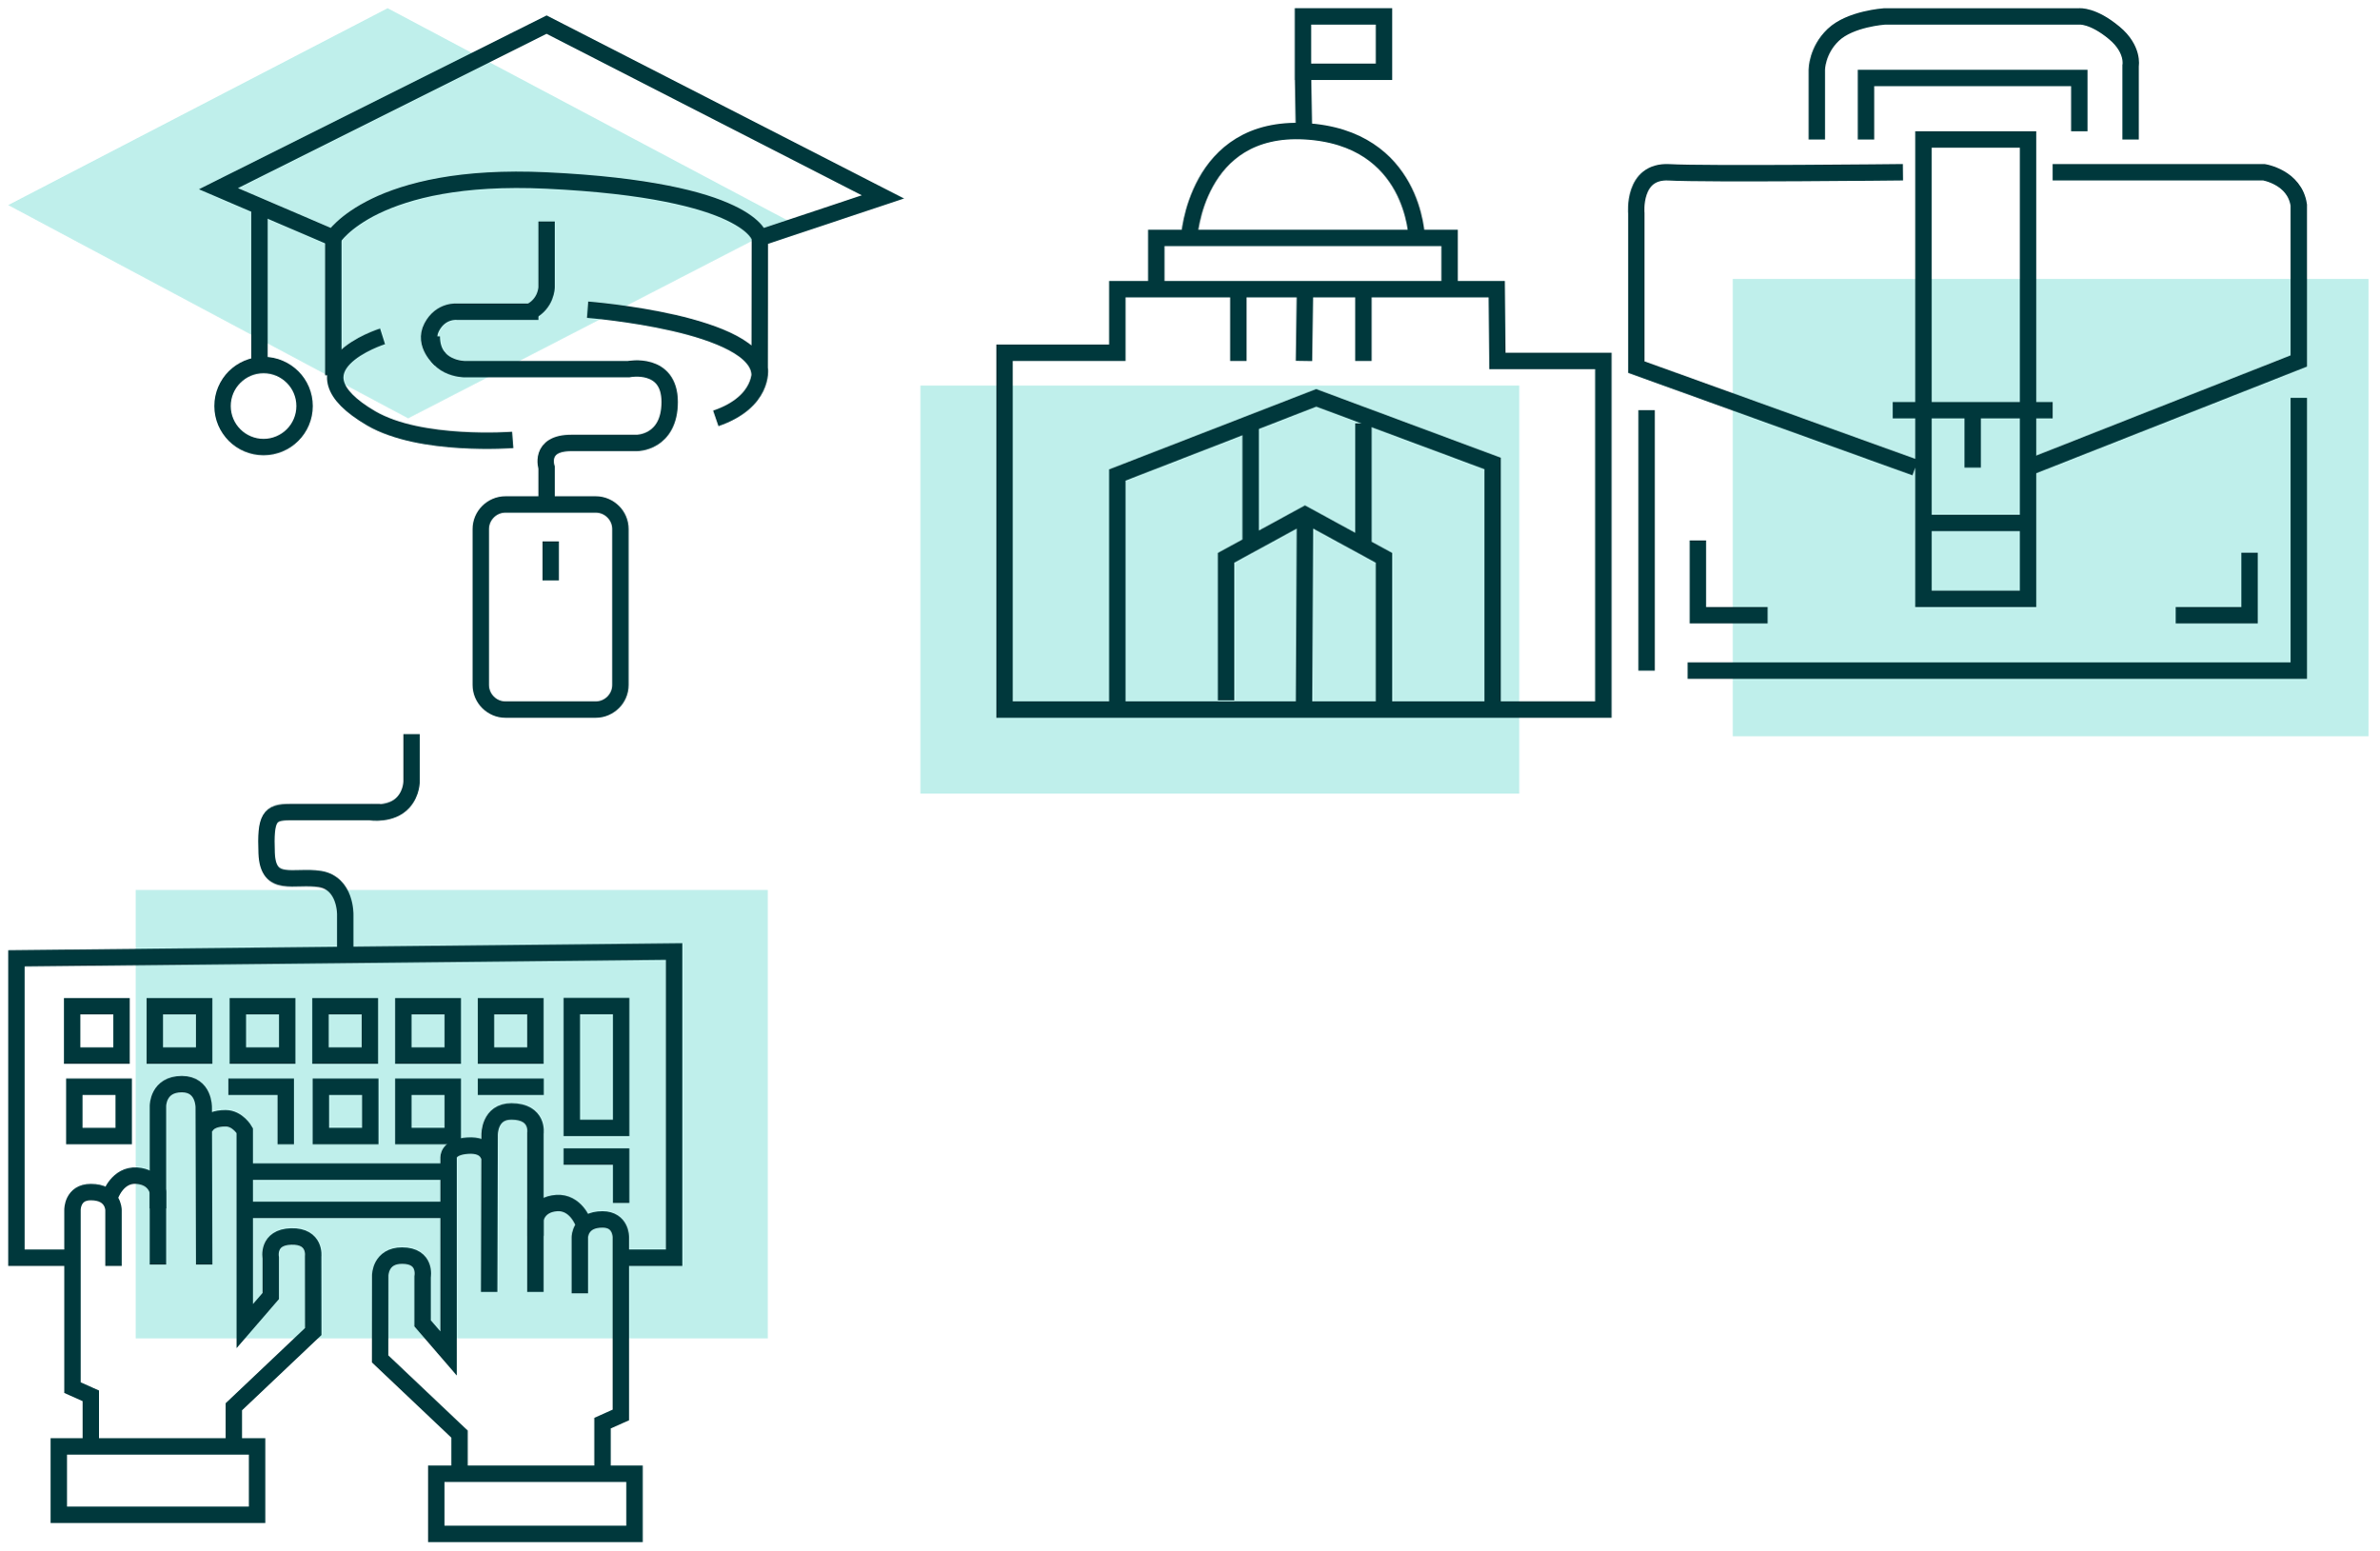
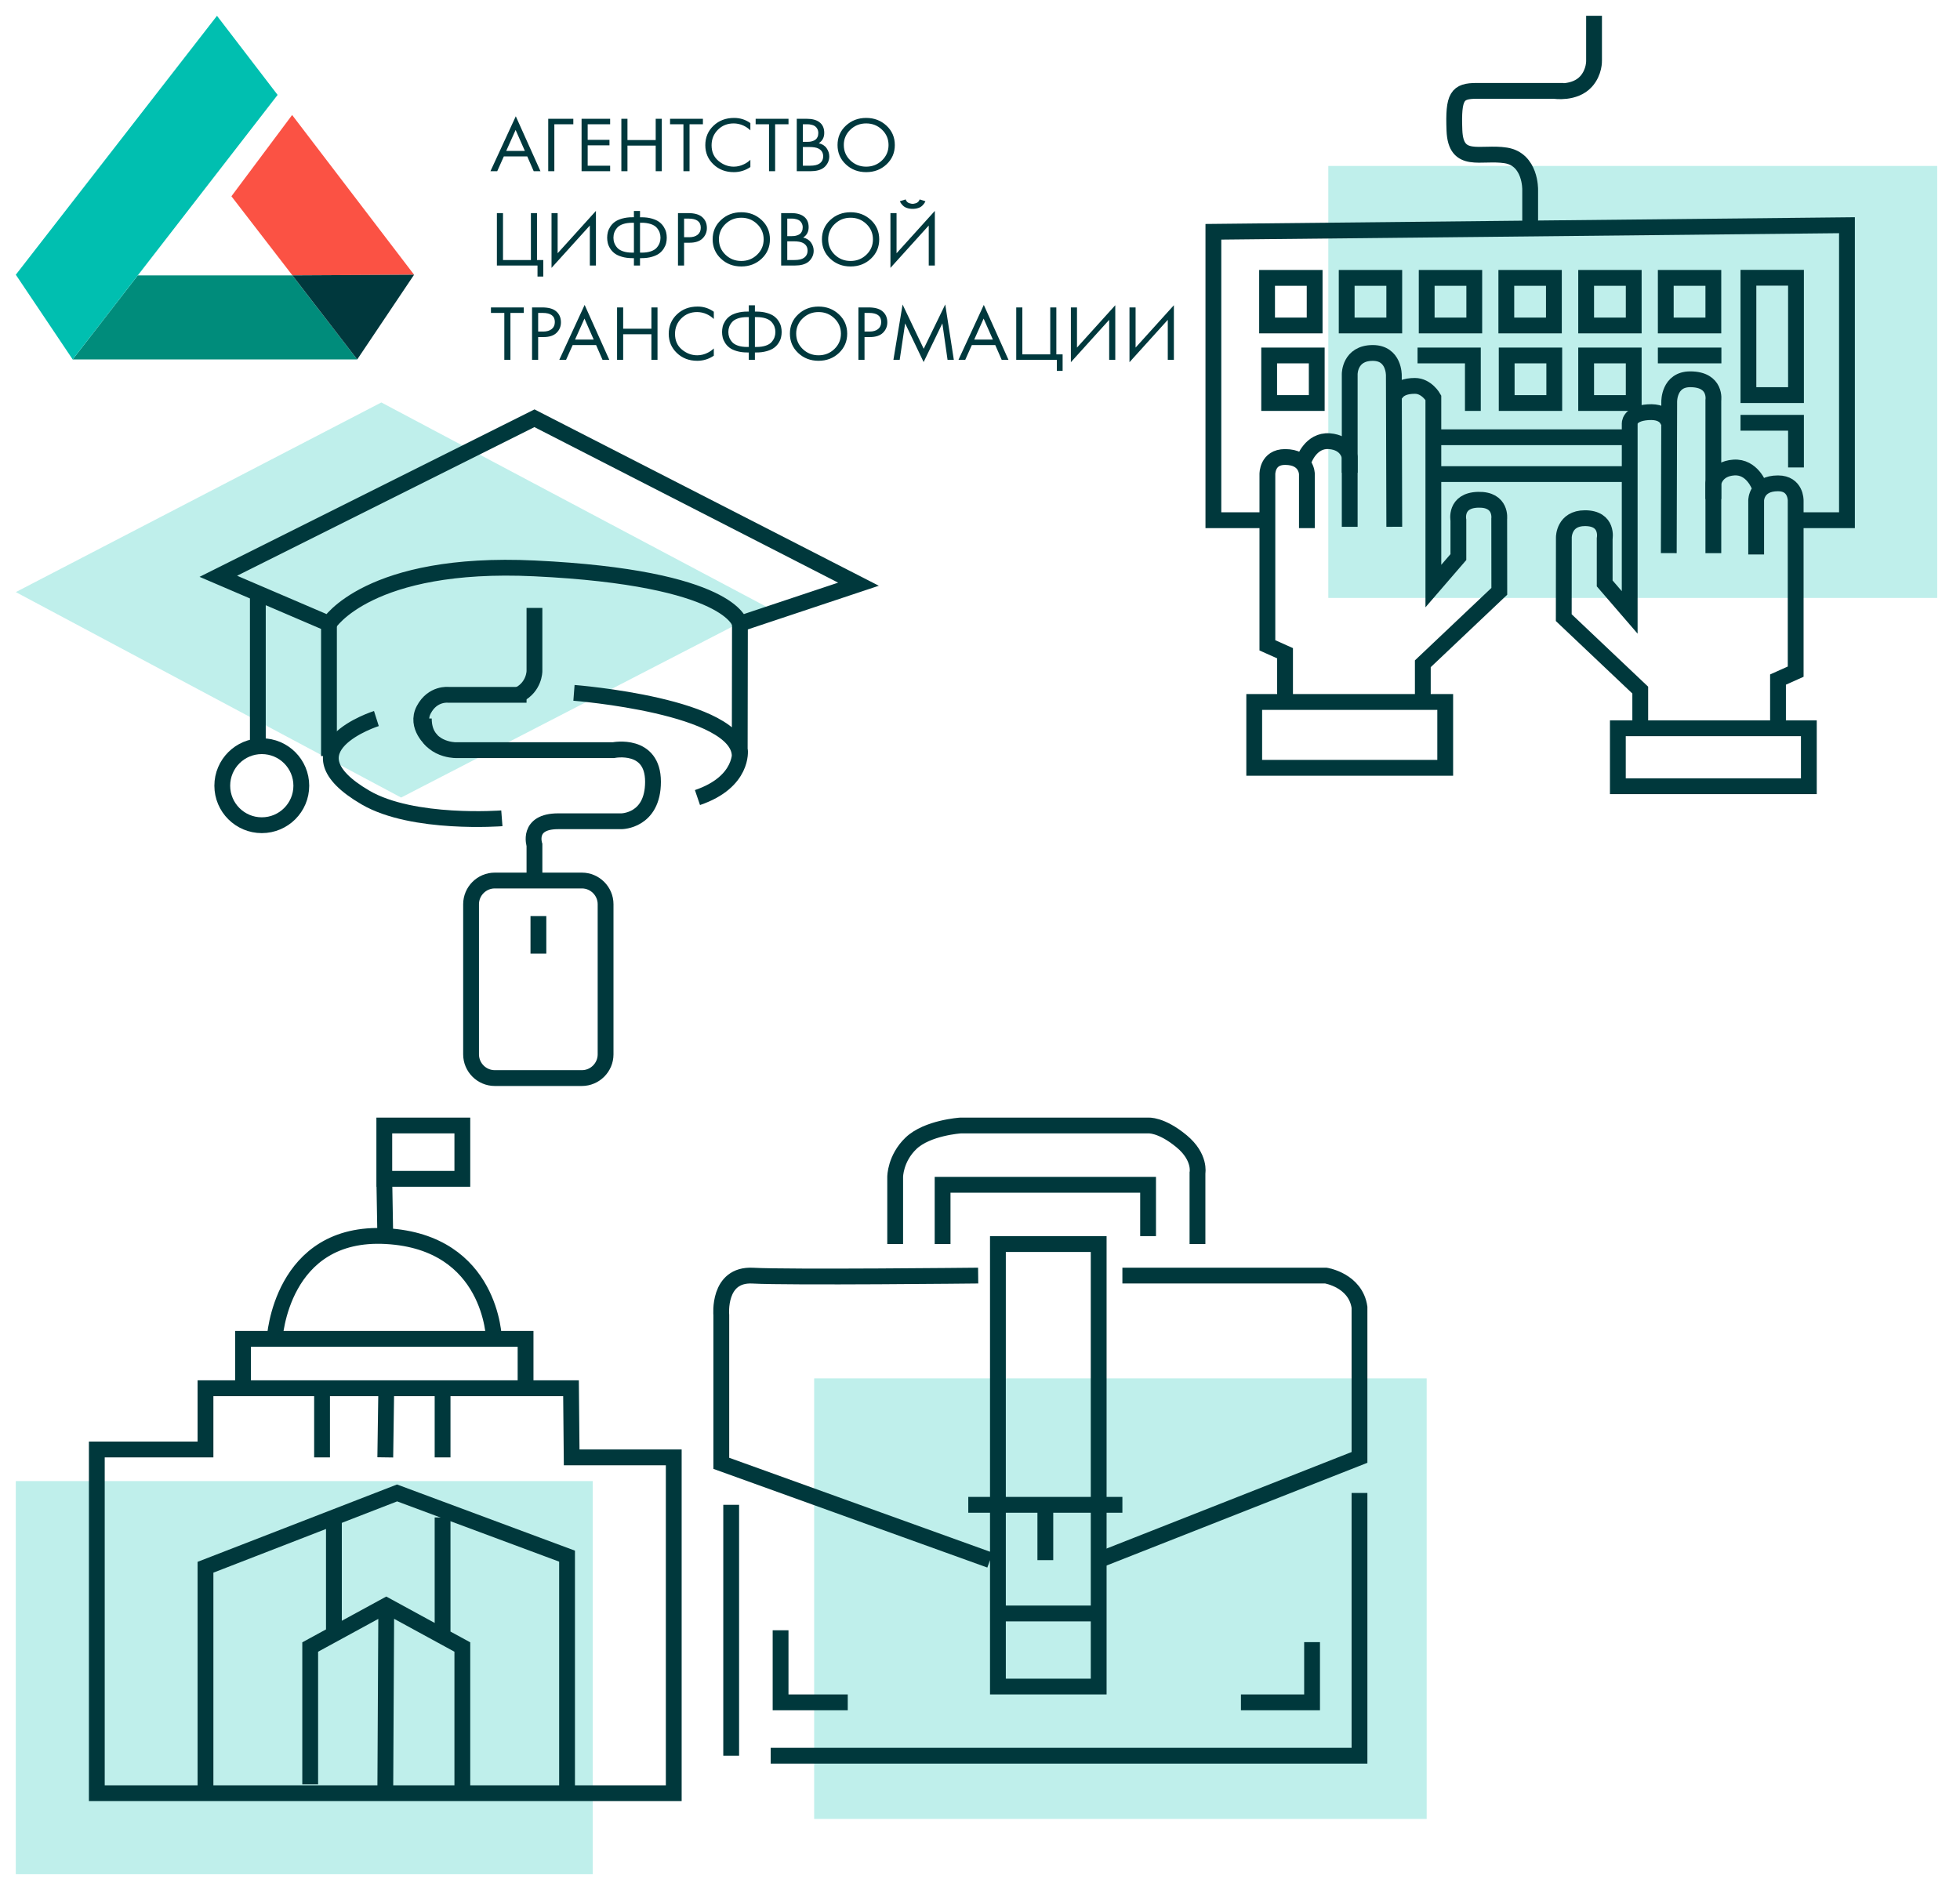
- <svg xmlns="http://www.w3.org/2000/svg" width="290" height="189" viewBox="0 0 290 189">
-   <svg width="92.27" height="90.75" viewBox="-1 -1 92.27 90.75" id="perks-bag" x="197.45">
+ <svg xmlns="http://www.w3.org/2000/svg" width="248" height="240" viewBox="0 0 248 240">
+   <svg version="1.1" id="logo" width="150.53" height="48.93" xml:space="preserve" viewBox="-2 -2 150.53 48.93">
+     <style>.ast0{fill:#00383d}</style>
+     <path class="ast0" d="M64.277 37.6h-1.692v5.939h-.773V37.6H60.12v-.696h4.157v.696zm1.044-.696h1.264c.794 0 1.379.156 1.755.468.424.344.637.82.637 1.423 0 .516-.183.956-.549 1.317-.365.361-.917.542-1.655.542h-.68v2.885h-.772v-6.635zm.773.696v2.358h.637c.46 0 .82-.106 1.081-.319.261-.212.392-.507.392-.884 0-.77-.512-1.155-1.535-1.155h-.575zm8.146 5.939l-.814-1.87h-2.967l-.835 1.87h-.857l3.207-6.953 3.123 6.953h-.857zm-3.478-2.567h2.36l-1.17-2.655-1.19 2.655zm6.088-4.068V39.6h3.573v-2.696h.772v6.635h-.772v-3.242h-3.572v3.242h-.773v-6.635h.773zm11.469.548v.915a3.213 3.213 0 0 0-.909-.617 3.004 3.004 0 0 0-1.2-.26c-.802 0-1.469.268-2 .802-.534.534-.8 1.188-.8 1.965 0 .834.29 1.495.872 1.979.581.483 1.227.726 1.937.726a2.91 2.91 0 0 0 1.296-.308 3.1 3.1 0 0 0 .804-.558v.915a3.647 3.647 0 0 1-2.1.647c-1.03 0-1.889-.328-2.574-.985s-1.029-1.465-1.029-2.426c0-.989.346-1.81 1.04-2.467.692-.657 1.561-.985 2.605-.985a3.42 3.42 0 0 1 2.058.657zm4.428 6.087v-.935h-.188c-.494 0-.935-.056-1.322-.17-.385-.112-.694-.255-.923-.427-.23-.172-.42-.378-.57-.617s-.25-.468-.302-.691a2.937 2.937 0 0 1-.079-.682c0-.231.026-.459.079-.68.051-.223.153-.454.302-.692.15-.239.34-.444.57-.617.23-.172.538-.314.923-.428a4.742 4.742 0 0 1 1.322-.169h.188v-.796h.773v.796h.188c.494 0 .935.057 1.321.17.386.113.695.255.924.427.23.173.42.378.57.617.15.238.25.469.302.692.053.221.079.449.079.68 0 .233-.026.46-.079.682-.051.223-.153.453-.302.691s-.34.445-.57.617c-.23.172-.538.315-.924.427a4.67 4.67 0 0 1-1.32.17h-.19v.935h-.772zm0-1.631v-3.78h-.209c-.453 0-.842.056-1.17.169-.327.113-.574.267-.74.462s-.288.397-.361.602c-.073.206-.11.425-.11.656 0 .233.037.451.11.658.073.205.193.406.36.601s.414.35.741.462c.327.113.717.17 1.17.17h.21zm.773-3.78v3.78h.209c.452 0 .842-.057 1.17-.17.327-.112.574-.267.74-.462s.288-.396.361-.602c.073-.206.11-.424.11-.657 0-.231-.037-.45-.11-.656-.073-.205-.193-.406-.36-.602s-.414-.35-.741-.462c-.328-.113-.718-.17-1.17-.17h-.21zm10.627 4.546c-.7.656-1.558.984-2.575.984s-1.875-.328-2.574-.984c-.7-.657-1.05-1.473-1.05-2.448 0-.981.352-1.799 1.055-2.45.703-.654 1.56-.981 2.57-.981 1.008 0 1.865.327 2.569.98.703.652 1.054 1.47 1.054 2.451 0 .975-.35 1.791-1.05 2.448zm-.57-4.387c-.55-.53-1.218-.796-2.005-.796-.787 0-1.455.266-2.005.796a2.593 2.593 0 0 0-.825 1.94c0 .762.275 1.408.825 1.939.55.531 1.218.796 2.005.796.787 0 1.456-.265 2.005-.796.55-.53.826-1.177.826-1.94 0-.761-.276-1.409-.826-1.94zm3.039-1.383h1.264c.794 0 1.378.156 1.754.468.425.344.638.82.638 1.423 0 .516-.183.956-.55 1.317-.364.361-.916.542-1.654.542h-.68v2.885h-.772v-6.635zm.773.696v2.358h.638c.459 0 .819-.106 1.08-.319.261-.212.391-.507.391-.884 0-.77-.511-1.155-1.535-1.155h-.574zm4.449 5.939h-.794l1.16-7.002 2.673 5.6 2.726-5.61 1.086 7.012h-.794l-.658-4.615-2.37 4.893-2.34-4.893-.689 4.615zm12.909 0l-.815-1.87h-2.966l-.835 1.87h-.856l3.206-6.953 3.123 6.953h-.857zm-3.478-2.567h2.36l-1.17-2.655-1.19 2.655zm5.316 2.567v-6.635h.773v5.938h3.53v-5.938h.772v5.938h.794v2.09h-.73v-1.393h-5.139zm11.76 0v-5.063l-4.846 5.362v-6.934h.773v5.083l4.845-5.361v6.913h-.772zm7.415 0v-5.063l-4.846 5.362v-6.934h.773v5.083l4.845-5.361v6.913h-.772zM65.53 19.666l-.814-1.87h-2.967l-.835 1.87h-.857l3.207-6.952 3.122 6.952h-.856zM62.052 17.1h2.36l-1.17-2.656-1.19 2.656zm5.316 2.566v-6.634h3.175v.696h-2.402v5.938h-.773zm7.833-6.634v.696H72.36v1.97h2.757v.696H72.36v2.576h2.841v.696h-3.614v-6.634h3.614zm2.193 0v2.695h3.572v-2.695h.772v6.634h-.772v-3.242h-3.572v3.242h-.773v-6.634h.773zm9.546.696h-1.692v5.938h-.773v-5.938h-1.692v-.696h4.157v.696zm6.005-.149v.915a3.21 3.21 0 0 0-.908-.617 2.995 2.995 0 0 0-1.2-.258c-.802 0-1.469.266-2 .8-.534.534-.8 1.19-.8 1.965 0 .835.29 1.495.872 1.979.581.484 1.227.727 1.937.727a2.9 2.9 0 0 0 1.296-.31c.292-.138.56-.324.804-.556v.915a3.65 3.65 0 0 1-2.1.646c-1.03 0-1.889-.328-2.574-.984-.686-.657-1.029-1.465-1.029-2.427 0-.988.346-1.81 1.04-2.467.692-.656 1.56-.984 2.605-.984.765 0 1.452.218 2.057.656zm4.825.149h-1.692v5.938h-.773v-5.938h-1.692v-.696h4.157v.696zm1.045-.696h1.253c.696 0 1.228.14 1.597.417.418.306.627.763.627 1.373 0 .57-.23 1.005-.69 1.303.446.106.78.32.999.642.219.322.328.665.328 1.03 0 .297-.067.573-.203.825s-.305.454-.507.607c-.39.291-.947.437-1.671.437h-1.733v-6.634zm.772.696v2.218h.585a1.816 1.816 0 0 0 .652-.094 1.22 1.22 0 0 0 .356-.175.837.837 0 0 0 .256-.328c.07-.145.104-.315.104-.507 0-.206-.042-.383-.125-.532a.99.99 0 0 0-.282-.333 1.2 1.2 0 0 0-.376-.17 2.086 2.086 0 0 0-.334-.069 2.797 2.797 0 0 0-.23-.01h-.606zm0 2.875v2.367h.888c.564 0 .971-.093 1.221-.278.307-.213.46-.518.46-.915 0-.445-.198-.77-.595-.976-.25-.132-.644-.198-1.18-.198h-.794zm10.585 2.198c-.7.656-1.558.984-2.574.984s-1.875-.328-2.574-.984c-.7-.657-1.05-1.472-1.05-2.447 0-.981.351-1.799 1.055-2.452.703-.653 1.56-.98 2.569-.98s1.865.327 2.57.98c.702.653 1.054 1.47 1.054 2.452 0 .975-.35 1.79-1.05 2.447zm-.57-4.387c-.55-.53-1.218-.795-2.004-.795-.787 0-1.455.265-2.006.795a2.594 2.594 0 0 0-.824 1.94c0 .762.274 1.41.824 1.94.55.53 1.219.796 2.006.796.786 0 1.455-.266 2.005-.796s.825-1.178.825-1.94c0-.763-.275-1.409-.825-1.94zm-48.73 17.188v-6.635h.773v5.939h3.53v-5.939h.773v5.939h.793v2.089h-.73v-1.393h-5.14zm11.76 0V26.54l-4.847 5.36v-6.934h.773v5.083l4.846-5.36v6.912h-.772zm5.578 0v-.934h-.19c-.493 0-.934-.057-1.32-.17-.386-.113-.695-.255-.924-.428-.23-.172-.42-.378-.57-.616s-.25-.469-.302-.692a2.937 2.937 0 0 1-.079-.681c0-.232.026-.46.079-.68.051-.224.153-.454.302-.692.15-.24.34-.445.57-.618.23-.171.538-.314.923-.427a4.742 4.742 0 0 1 1.322-.17h.188V24.7h.773v.796h.188c.494 0 .935.056 1.321.169.386.113.695.256.924.427.23.173.42.378.57.618.149.238.25.468.302.691.053.222.078.45.078.68 0 .233-.025.46-.078.682-.051.223-.153.454-.302.692s-.34.444-.57.616c-.23.173-.538.315-.924.428-.386.113-.827.17-1.32.17h-.19v.934h-.772zm0-1.63v-3.78H78c-.453 0-.843.056-1.17.168-.327.113-.574.268-.74.463s-.288.396-.361.601c-.074.207-.11.425-.11.657 0 .232.036.45.11.657.073.205.193.406.36.602s.414.35.741.461c.327.114.717.17 1.17.17h.21zm.772-3.78v3.78h.209c.452 0 .842-.057 1.17-.17.327-.113.574-.267.74-.462s.288-.397.361-.602c.073-.206.11-.425.11-.657 0-.232-.037-.45-.11-.656-.073-.206-.193-.407-.36-.602s-.414-.35-.741-.463a3.63 3.63 0 0 0-1.17-.169h-.21zm4.804-1.225h1.264c.794 0 1.378.157 1.754.468.425.345.638.82.638 1.423 0 .517-.183.956-.55 1.317-.364.362-.916.542-1.654.542h-.68v2.885h-.772v-6.635zm.773.697v2.357h.637c.46 0 .82-.105 1.08-.318.262-.212.392-.507.392-.885 0-.77-.512-1.154-1.535-1.154h-.574zm9.811 5.073c-.7.656-1.557.984-2.574.984s-1.875-.328-2.574-.984c-.7-.656-1.05-1.473-1.05-2.447 0-.982.352-1.8 1.055-2.451.703-.654 1.56-.98 2.57-.98 1.008 0 1.864.326 2.568.98.704.652 1.055 1.47 1.055 2.45 0 .975-.35 1.792-1.05 2.448zm-.569-4.387c-.55-.53-1.219-.796-2.005-.796-.787 0-1.455.266-2.006.796a2.593 2.593 0 0 0-.824 1.94c0 .762.274 1.409.824 1.94.551.53 1.219.795 2.006.795.786 0 1.455-.265 2.005-.796.55-.53.825-1.177.825-1.94 0-.761-.275-1.408-.825-1.939zm3.04-1.383h1.253c.696 0 1.228.14 1.598.418.418.306.627.763.627 1.373 0 .57-.23 1.004-.69 1.303.445.107.778.32.998.642.219.321.328.665.328 1.03 0 .298-.067.573-.203.825s-.305.454-.507.607c-.39.292-.947.437-1.67.437H96.84v-6.635zm.772.697v2.219h.585c.105 0 .206-.005.303-.016.098-.01.214-.036.35-.08s.255-.1.355-.173a.845.845 0 0 0 .256-.328c.07-.147.105-.316.105-.508a1.08 1.08 0 0 0-.125-.532c-.084-.15-.178-.26-.283-.333s-.23-.13-.376-.17-.257-.063-.334-.069a2.598 2.598 0 0 0-.23-.01h-.606zm0 2.875v2.367h.888c.565 0 .972-.093 1.222-.278.306-.212.46-.518.46-.915 0-.445-.198-.77-.596-.975-.25-.133-.643-.2-1.18-.2h-.794zm10.585 2.198c-.7.656-1.557.984-2.574.984s-1.875-.328-2.574-.984c-.7-.656-1.05-1.473-1.05-2.447 0-.982.352-1.8 1.055-2.451.703-.654 1.56-.98 2.57-.98 1.008 0 1.864.326 2.569.98.703.652 1.054 1.47 1.054 2.45 0 .975-.35 1.792-1.05 2.448zm-.569-4.387c-.55-.53-1.219-.796-2.005-.796-.787 0-1.455.266-2.006.796a2.593 2.593 0 0 0-.824 1.94c0 .762.275 1.409.824 1.94.551.53 1.22.795 2.006.795.786 0 1.455-.265 2.005-.796.55-.53.825-1.177.825-1.94 0-.761-.275-1.408-.825-1.939zm7.885 5.252V26.54l-4.846 5.361v-6.934h.773v5.083l4.845-5.36v6.912h-.772zm-3.655-8.136l.731-.229c.041.126.105.23.192.313s.185.14.293.17c.108.03.19.05.245.059s.109.016.158.016c.048 0 .1-.006.156-.016s.138-.03.245-.06c.108-.029.206-.086.293-.169s.151-.187.193-.313l.73.23a1.179 1.179 0 0 1-.12.228c-.051.08-.137.183-.255.308a1.26 1.26 0 0 1-.501.308c-.216.08-.463.12-.741.12-.28 0-.527-.04-.742-.12a1.277 1.277 0 0 1-.501-.308 2.411 2.411 0 0 1-.256-.308 1.18 1.18 0 0 1-.12-.229z" />
+     <path fill="#008c7b" d="M15.436 32.85l-8.24 10.636-.014-.02v.02H43.18v-.025L34.998 32.85z" />
+     <path fill="#fb5244" d="M34.963 12.553l-7.682 10.285L35 32.848l15.395-.082z" />
+     <path fill="#00bfb0" d="M15.436 32.85l17.69-22.839L25.455 0 0 32.765l7.182 10.7.014.021z" />
+     <path class="ast0" d="M50.394 32.766L35 32.849l8.181 10.612.02.025z" />
+   </svg>
+   <svg width="94.27" height="92.75" viewBox="-2 -2 94.27 92.75" id="perks-bag" x="88.25" y="139.43">
    <path opacity=".25" fill="#00beaf" d="M12.767 33.003h77.5v55.75h-77.5z" />
    <path fill="none" stroke="#00383c" stroke-width="2" stroke-miterlimit="10" d="M2.267 49.003v31.75m5 0h74.5v-33.25" />
    <path fill="none" stroke="#00383c" stroke-width="2" stroke-miterlimit="10" d="M36.017 16.003h12.75v56h-12.75zm-3.75 33h19.5m-9.75 7v-7m-6 13.75h12.75m-40.25 2.125v9.125h8.5m58.75-7.625v7.625h-9m-37.75-58v-7.5h26v6.5m-20 41l-34-12.25v-18.75s-.5-5.25 4-5 28.5-.009 28.5-.009" />
    <path d="M51.767 19.995h25.75s3.75.592 4.25 4.009v19l-33 13m12.5-40.001v-9s.408-2-2-4c-2.616-2.173-4.25-2-4.25-2h-23.75s-4.19.276-6.25 2.25c-2 1.917-2 4.25-2 4.25v8.5" fill="none" stroke="#00383c" stroke-width="2" stroke-miterlimit="10" />
  </svg>
-   <svg width="86.25" height="97.75" viewBox="-1 -1 86.25 97.75" id="perks-building" x="111.2">
+   <svg width="88.25" height="99.75" viewBox="-2 -2 88.25 99.75" id="perks-building" y="139.43">
    <path opacity=".25" fill="#00beaf" d="M0 46h73v49.75H0z" />
    <path fill="none" stroke="#00383c" stroke-width="2" stroke-miterlimit="10" d="M24 85.5V56.904L48.244 47.5l21.506 8v30" />
    <path fill="none" stroke="#00383c" stroke-width="2" stroke-miterlimit="10" d="M37.25 84.375V67l9.625-5.25L56.5 67v18.5m-9.75 0l.125-23.75M40.25 65.5V50.601m13.75 0V65.5M38.75 34.25V43m8.125-8.75L46.75 43M54 34.25V43m-25.25-8.75V28H64.5v6.25M32.75 28s.75-13.75 14.125-13S60.5 28 60.5 28M46.625 1H56.5v6.75h-9.875zm.125 14l-.125-7.25" />
    <path fill="none" stroke="#00383c" stroke-width="2" stroke-miterlimit="10" d="M70.25 34.25H24V42H10.25v43.5h73V43H70.333z" />
  </svg>
-   <svg width="94.58" height="100.5" viewBox="-1 -1 94.58 100.5" id="perks-hands" y="88.5">
+   <svg width="96.58" height="102.5" viewBox="-2 -2 96.58 102.5" id="perks-hands" x="150.53">
    <path opacity=".25" fill="#00beaf" d="M15.542 19h77.042v54.667H15.542z" />
    <g fill="none" stroke="#00383c" stroke-width="2" stroke-miterlimit="10">
      <path d="M6.167 86.833h24.167v8.333H6.167zm3.901 0v-6.167l-2.235-1V58s-.041-2.167 2.235-2.167c2.765 0 2.765 2.167 2.765 2.167v6.833m-.375-8.604s.875-2.563 3.208-2.396c2.333.167 2.583 2 2.583 2v8.833" />
      <path d="M18.25 57.824V45.333s-.017-2.667 2.917-2.667c2.721 0 2.667 2.833 2.667 2.833l.006 1.999.049 17.167m-.001-16.332s.107-1.5 2.612-1.5c1.49 0 2.333 1.5 2.333 1.5l.002 23.833L32 68.5v-4.667s-.5-2.509 2.5-2.588c3-.079 2.667 2.421 2.667 2.421l.011 9.167L27.5 82v4.833m24.678 3.332h24.167v7.333H52.178zm20.265 0v-6.167l2.235-1V61.332s.041-2.167-2.235-2.167c-2.765 0-2.765 2.167-2.765 2.167v6.833m.405-8.623s-.906-2.543-3.239-2.376c-2.333.167-2.583 2-2.583 2v8.833" />
      <path d="M64.261 61.156V48.665s.421-2.658-2.917-2.667c-2.721-.007-2.667 2.833-2.667 2.833l-.006 1.999-.049 17.167m.001-16.332s-.112-1.667-2.612-1.5c-2.5.167-2.333 1.5-2.333 1.5l-.002 23.833-3.164-3.667v-5.667s.501-2.589-2.5-2.588c-2.678.001-2.667 2.421-2.667 2.421l-.011 10.167 9.678 9.167v4.833" />
      <path d="M7 63.833H1v-36.5l80.167-.833v37.333h-6.489M41.083 26.5V22s.083-3.833-3.083-4.333-6.333 1.167-6.5-3.167.333-5 2.833-5h11" />
      <path d="M7.793 33.167h6.02v6.02h-6.02zm10.074 0h6.02v6.02h-6.02zm10.123 0h6.02v6.02h-6.02zm10.075 0h6.02v6.02h-6.02zm10.101 0h6.02v6.02h-6.02zm10.075 0h6.02v6.02h-6.02zM8.058 42.982h6.02v6.02h-6.02zm60.64-9.833h6.02V48h-6.02zm-30.586 9.833h6.02v6.02h-6.02zm10.054 0h6.02v6.02h-6.02zM29.333 53.333h23.5m-23.999 4.662h24.843M67.698 51.5h7.02v5.656M26.833 42.982h7v7.02M44.132 9.5s2.589.418 4.034-1.197c1.063-1.188 1-2.636 1-2.636V0m8.075 42.982h8.037" />
    </g>
  </svg>
-   <svg width="111.2" height="88.5" viewBox="-1 -1 111.2 88.5" id="perks-hat">
+   <svg width="113.2" height="90.5" viewBox="-2 -2 113.2 90.5" id="perks-hat" y="48.93">
    <path opacity=".25" fill="#00beaf" d="M46.25 0L0 24l48.75 26 46.5-24z" />
    <path d="M65.625 2l41 21-15 5s-1.008-5.81-26-7c-21-1-26 7-26 7l-14-6 40-20z" fill="none" stroke="#00383c" stroke-width="2" stroke-miterlimit="10" />
    <circle cx="31.125" cy="48.5" r="5" fill="none" stroke="#00383c" stroke-width="2" stroke-miterlimit="10" />
    <path fill="none" stroke="#00383c" stroke-width="2" stroke-miterlimit="10" d="M30.625 44V24m9 4v16.75m26 15.25v-4s-1-3 3-3h8s4 0 4-5-5-4-5-4h-20s-4 0-4-4m14-14v8s0 2-2 3" />
    <path d="M45.625 40s-12.003 3.8-1.375 10c6 3.5 17.25 2.625 17.25 2.625m9.125-15.875s20.972 1.625 20.972 8L91.625 28m0 16s.5 4-5.375 6M71.625 85.5h-11.02c-1.65 0-3-1.35-3-3v-19c0-1.65 1.35-3 3-3h11.02c1.65 0 3 1.35 3 3v19c0 1.65-1.35 3-3 3zm-5.5-20.5v4.75M64.625 37H54.75s-2-.25-3.125 1.875 1.05 3.942 1.05 3.942" fill="none" stroke="#00383c" stroke-width="2" stroke-miterlimit="10" />
  </svg>
</svg>
